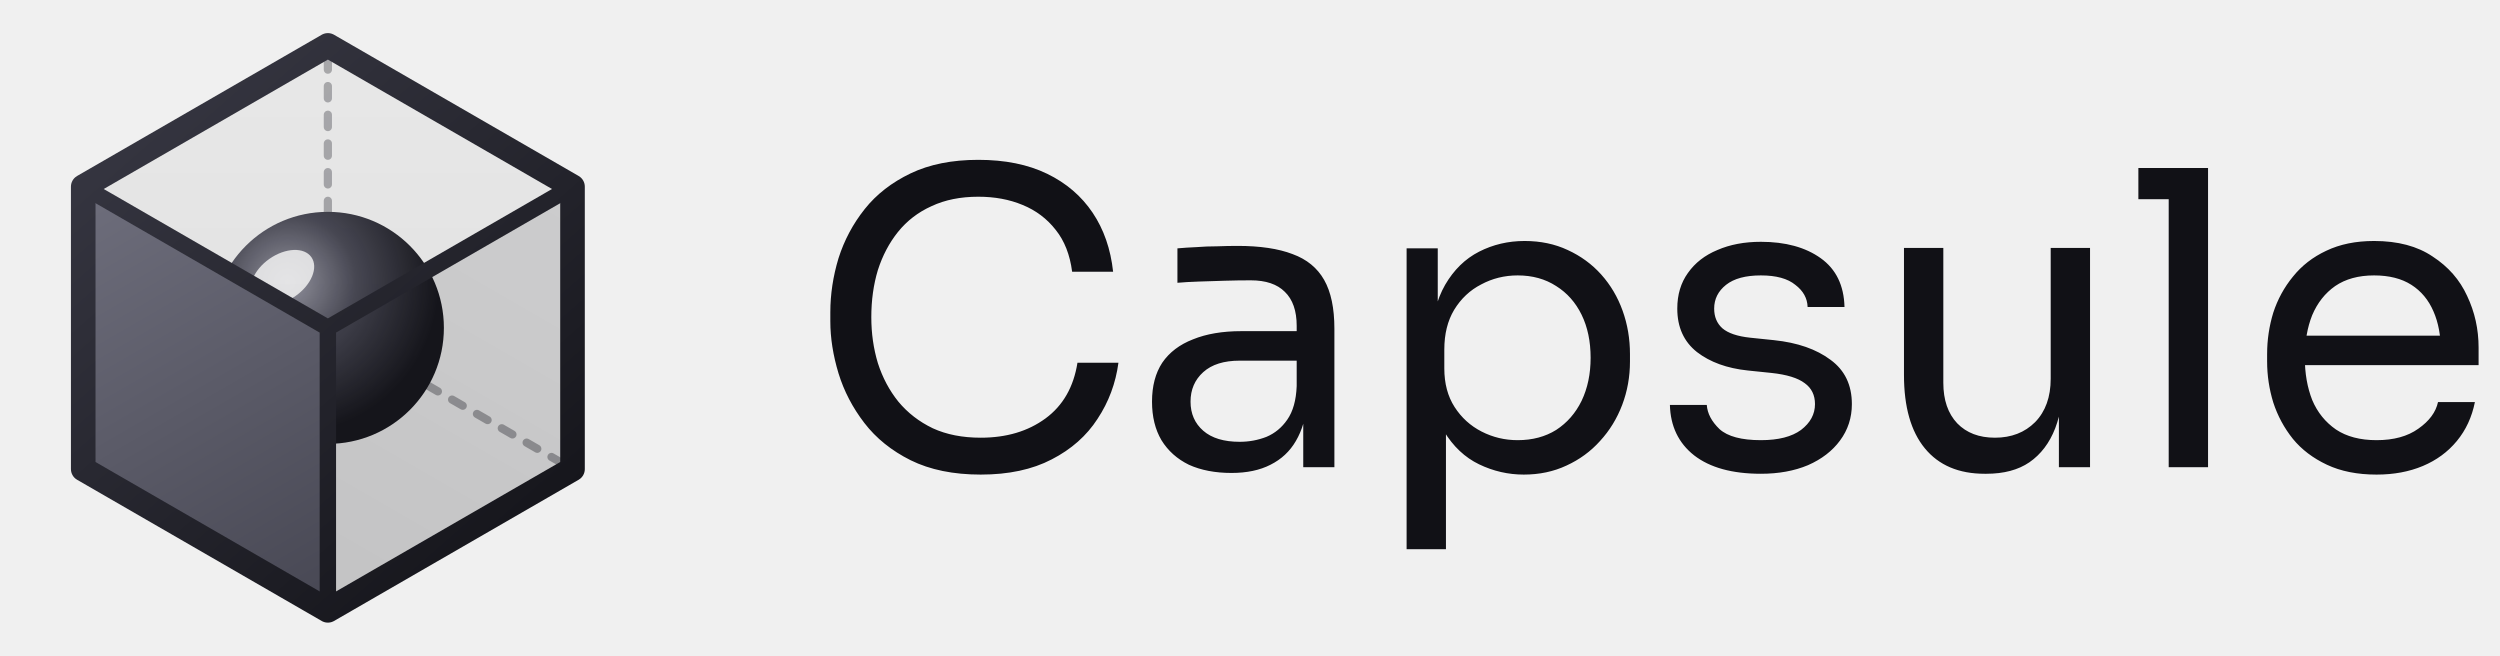
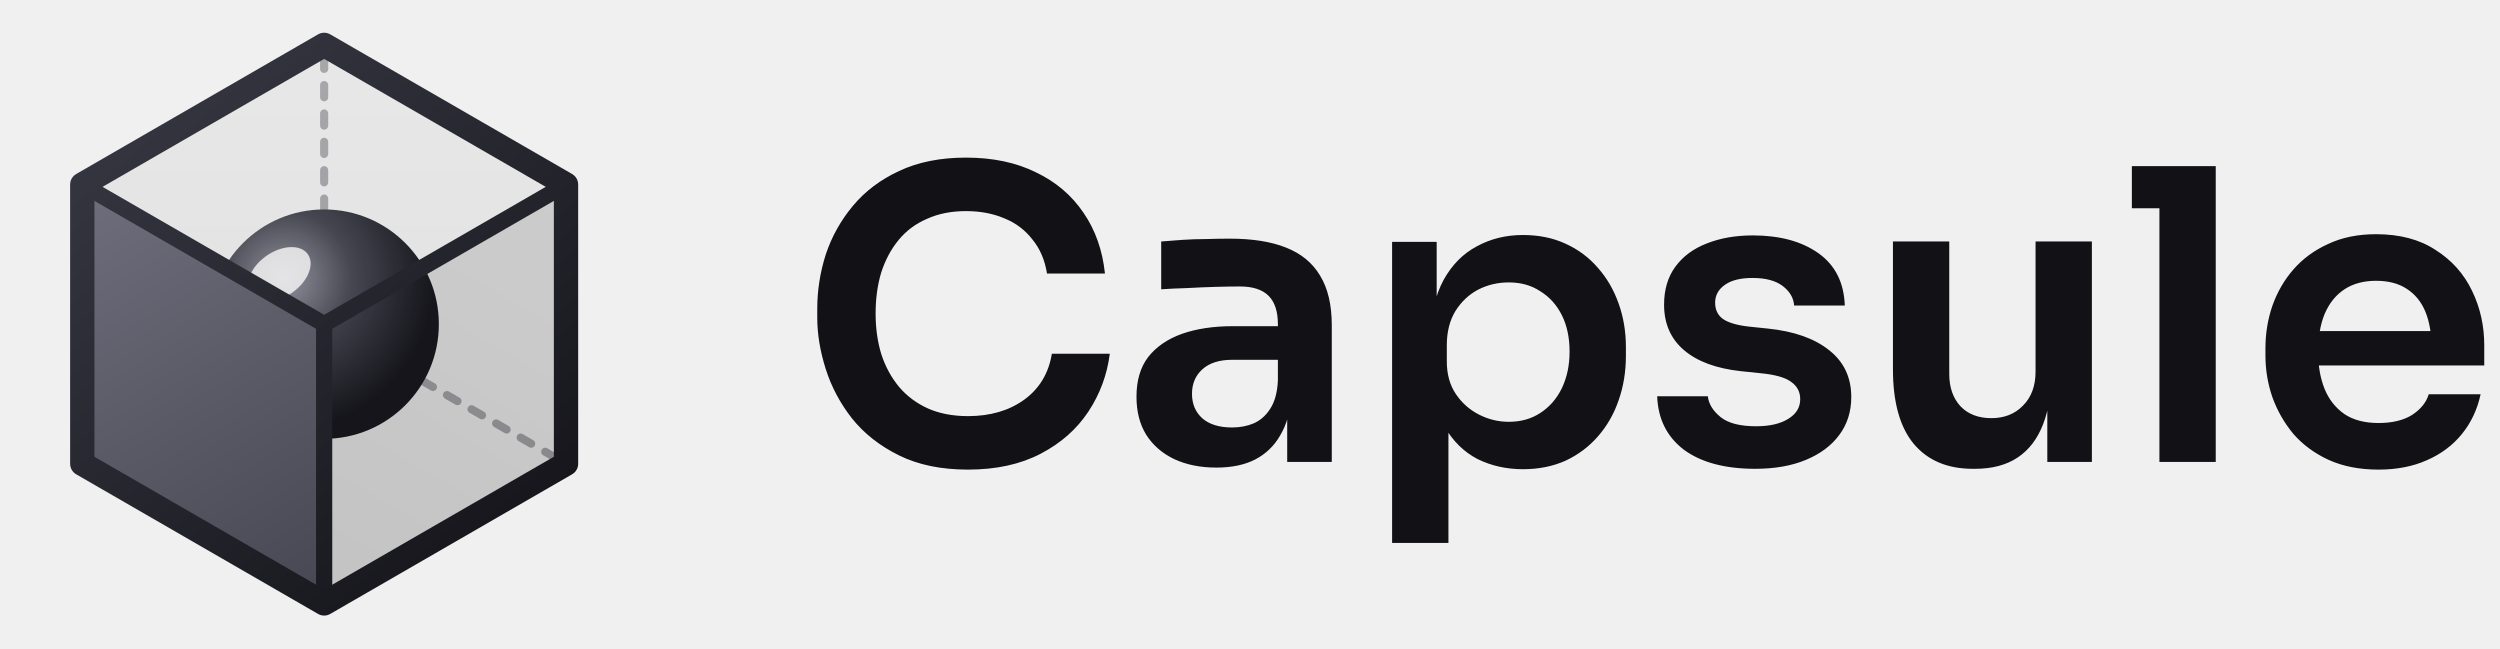
- <svg xmlns="http://www.w3.org/2000/svg" width="610" height="160" viewBox="0 0 610 160" fill="none">
+ <svg xmlns="http://www.w3.org/2000/svg" width="617" height="160" viewBox="0 0 617 160" fill="none">
  <path d="M80 80V11.077M80 80L20.308 114.462M80 80L139.692 114.462" stroke="url(#paint0_linear_346_788)" stroke-opacity="0.35" stroke-width="2" stroke-linecap="round" stroke-dasharray="3 4" />
  <path d="M80 108.308C95.634 108.308 108.308 95.634 108.308 80C108.308 64.366 95.634 51.692 80 51.692C64.366 51.692 51.692 64.366 51.692 80C51.692 95.634 64.366 108.308 80 108.308Z" fill="url(#paint1_radial_346_788)" />
  <path d="M72.1 72.229C75.998 69.5 77.735 65.256 75.98 62.75C74.226 60.245 69.644 60.426 65.746 63.155C61.849 65.884 60.111 70.128 61.866 72.633C63.62 75.139 68.202 74.958 72.1 72.229Z" fill="white" fill-opacity="0.85" />
  <path d="M80 11.077L139.692 45.539L80 80L20.308 45.539L80 11.077Z" fill="url(#paint2_linear_346_788)" />
  <path d="M20.308 45.538L80 80V148.923L20.308 114.461V45.538Z" fill="url(#paint3_linear_346_788)" />
  <path d="M139.692 45.538L80 80V148.923L139.692 114.461V45.538Z" fill="url(#paint4_linear_346_788)" />
  <path d="M80 11.077L139.692 45.539V114.462L80 148.923L20.308 114.462V45.539L80 11.077Z" stroke="url(#paint5_linear_346_788)" stroke-width="6" stroke-linejoin="round" />
  <path d="M20.308 45.538L80 80M80 80L139.692 45.538M80 80V148.923" stroke="url(#paint6_linear_346_788)" stroke-width="4" stroke-linecap="round" stroke-linejoin="round" />
-   <path d="M239.3 115.8C232.633 115.8 226.933 114.633 222.2 112.3C217.533 109.967 213.767 106.933 210.9 103.2C208.033 99.467 205.933 95.433 204.6 91.1C203.267 86.7 202.6 82.467 202.6 78.4V76.2C202.6 71.8 203.267 67.4 204.6 63C206 58.6 208.133 54.6 211 51C213.867 47.4 217.6 44.5 222.2 42.3C226.8 40.1 232.3 39 238.7 39C245.233 39 250.833 40.133 255.5 42.4C260.167 44.667 263.867 47.833 266.6 51.9C269.333 55.967 271 60.767 271.6 66.3H261.6C261.067 62.167 259.733 58.767 257.6 56.1C255.467 53.367 252.767 51.333 249.5 50C246.3 48.667 242.7 48 238.7 48C234.367 48 230.567 48.767 227.3 50.3C224.033 51.767 221.3 53.867 219.1 56.6C216.967 59.267 215.333 62.367 214.2 65.9C213.133 69.433 212.6 73.267 212.6 77.4C212.6 81.333 213.133 85.067 214.2 88.6C215.333 92.133 217 95.267 219.2 98C221.467 100.733 224.267 102.9 227.6 104.5C230.933 106.033 234.833 106.8 239.3 106.8C245.567 106.8 250.833 105.233 255.1 102.1C259.367 98.967 261.967 94.433 262.9 88.5H272.9C272.233 93.5 270.533 98.067 267.8 102.2C265.133 106.333 261.4 109.633 256.6 112.1C251.867 114.567 246.1 115.8 239.3 115.8ZM317.992 114V98H316.392V79.5C316.392 75.833 315.426 73.067 313.492 71.2C311.626 69.333 308.859 68.4 305.192 68.4C303.126 68.4 300.992 68.433 298.792 68.5C296.592 68.567 294.492 68.633 292.492 68.7C290.492 68.767 288.759 68.867 287.292 69V60.6C288.759 60.467 290.292 60.367 291.892 60.3C293.559 60.167 295.259 60.1 296.992 60.1C298.726 60.033 300.392 60 301.992 60C307.459 60 311.926 60.667 315.392 62C318.859 63.267 321.426 65.367 323.092 68.3C324.759 71.233 325.592 75.2 325.592 80.2V114H317.992ZM300.492 115.4C296.492 115.4 293.026 114.733 290.092 113.4C287.226 112 284.992 110 283.392 107.4C281.859 104.8 281.092 101.667 281.092 98C281.092 94.2 281.926 91.033 283.592 88.5C285.326 85.967 287.826 84.067 291.092 82.8C294.359 81.467 298.292 80.8 302.892 80.8H317.392V88H302.492C298.626 88 295.659 88.933 293.592 90.8C291.526 92.667 290.492 95.067 290.492 98C290.492 100.933 291.526 103.3 293.592 105.1C295.659 106.9 298.626 107.8 302.492 107.8C304.759 107.8 306.926 107.4 308.992 106.6C311.059 105.733 312.759 104.333 314.092 102.4C315.492 100.4 316.259 97.667 316.392 94.2L318.992 98C318.659 101.8 317.726 105 316.192 107.6C314.726 110.133 312.659 112.067 309.992 113.4C307.392 114.733 304.226 115.4 300.492 115.4ZM343.212 134V60.6H350.812V83.7L349.012 83.5C349.345 77.767 350.545 73.1 352.612 69.5C354.745 65.833 357.512 63.133 360.912 61.4C364.312 59.667 368.012 58.8 372.012 58.8C375.878 58.8 379.378 59.533 382.512 61C385.712 62.467 388.445 64.467 390.712 67C392.978 69.533 394.712 72.467 395.912 75.8C397.112 79.133 397.712 82.667 397.712 86.4V88.2C397.712 91.933 397.078 95.467 395.812 98.8C394.545 102.133 392.745 105.067 390.412 107.6C388.145 110.133 385.412 112.133 382.212 113.6C379.078 115.067 375.612 115.8 371.812 115.8C368.012 115.8 364.378 114.967 360.912 113.3C357.445 111.633 354.578 108.933 352.312 105.2C350.045 101.467 348.745 96.567 348.412 90.5L352.812 98.5V134H343.212ZM370.312 107.4C373.912 107.4 377.045 106.567 379.712 104.9C382.378 103.167 384.445 100.8 385.912 97.8C387.378 94.733 388.112 91.233 388.112 87.3C388.112 83.3 387.378 79.8 385.912 76.8C384.445 73.8 382.378 71.467 379.712 69.8C377.045 68.067 373.912 67.2 370.312 67.2C367.112 67.2 364.145 67.933 361.412 69.4C358.678 70.8 356.478 72.867 354.812 75.6C353.212 78.267 352.412 81.5 352.412 85.3V89.9C352.412 93.567 353.245 96.7 354.912 99.3C356.578 101.9 358.778 103.9 361.512 105.3C364.245 106.7 367.178 107.4 370.312 107.4ZM429.657 115.6C422.657 115.6 417.224 114.1 413.357 111.1C409.557 108.1 407.59 104 407.457 98.8H416.457C416.59 100.867 417.624 102.833 419.557 104.7C421.557 106.5 424.924 107.4 429.657 107.4C433.924 107.4 437.19 106.567 439.457 104.9C441.724 103.167 442.857 101.067 442.857 98.6C442.857 96.4 442.024 94.7 440.357 93.5C438.69 92.233 435.99 91.4 432.257 91L426.457 90.4C421.39 89.867 417.257 88.367 414.057 85.9C410.857 83.367 409.257 79.833 409.257 75.3C409.257 71.9 410.124 69 411.857 66.6C413.59 64.133 415.99 62.267 419.057 61C422.124 59.667 425.657 59 429.657 59C435.657 59 440.524 60.333 444.257 63C447.99 65.667 449.924 69.633 450.057 74.9H441.057C440.99 72.767 439.99 70.967 438.057 69.5C436.19 67.967 433.39 67.2 429.657 67.2C425.924 67.2 423.09 67.967 421.157 69.5C419.224 71.033 418.257 72.967 418.257 75.3C418.257 77.3 418.924 78.9 420.257 80.1C421.657 81.3 423.924 82.067 427.057 82.4L432.857 83C438.59 83.6 443.19 85.2 446.657 87.8C450.124 90.333 451.857 93.933 451.857 98.6C451.857 101.933 450.89 104.9 448.957 107.5C447.09 110.033 444.49 112.033 441.157 113.5C437.824 114.9 433.99 115.6 429.657 115.6ZM484.27 115.6C477.937 115.6 473.07 113.533 469.67 109.4C466.27 105.267 464.57 99.3 464.57 91.5V60.5H474.17V93.4C474.17 97.6 475.304 100.9 477.57 103.3C479.837 105.633 482.904 106.8 486.77 106.8C490.77 106.8 494.037 105.533 496.57 103C499.104 100.4 500.37 96.867 500.37 92.4V60.5H509.97V114H502.37V91.1H503.57C503.57 96.367 502.87 100.833 501.47 104.5C500.07 108.1 497.97 110.867 495.17 112.8C492.437 114.667 488.937 115.6 484.67 115.6H484.27ZM529.163 114V41H538.763V114H529.163ZM521.763 48.6V41H538.763V48.6H521.763ZM579.877 115.8C575.21 115.8 571.177 115 567.777 113.4C564.377 111.8 561.61 109.7 559.477 107.1C557.343 104.433 555.743 101.467 554.677 98.2C553.677 94.933 553.177 91.6 553.177 88.2V86.4C553.177 82.933 553.677 79.567 554.677 76.3C555.743 73.033 557.343 70.1 559.477 67.5C561.61 64.833 564.31 62.733 567.577 61.2C570.91 59.6 574.81 58.8 579.277 58.8C585.077 58.8 589.843 60.067 593.577 62.6C597.377 65.067 600.177 68.267 601.977 72.2C603.843 76.133 604.777 80.333 604.777 84.8V89.1H557.377V81.9H597.777L595.577 85.8C595.577 82 594.977 78.733 593.777 76C592.577 73.2 590.777 71.033 588.377 69.5C585.977 67.967 582.943 67.2 579.277 67.2C575.477 67.2 572.31 68.067 569.777 69.8C567.31 71.533 565.443 73.9 564.177 76.9C562.977 79.9 562.377 83.367 562.377 87.3C562.377 91.1 562.977 94.533 564.177 97.6C565.443 100.6 567.377 103 569.977 104.8C572.577 106.533 575.877 107.4 579.877 107.4C584.077 107.4 587.477 106.467 590.077 104.6C592.743 102.733 594.343 100.567 594.877 98.1H603.877C603.143 101.767 601.677 104.933 599.477 107.6C597.277 110.267 594.51 112.3 591.177 113.7C587.843 115.1 584.077 115.8 579.877 115.8Z" fill="#111116" />
+   <path d="M238.9 115.9C232.3 115.9 226.633 114.733 221.9 112.4C217.167 110.067 213.3 107.033 210.3 103.3C207.367 99.567 205.2 95.5 203.8 91.1C202.4 86.7 201.7 82.467 201.7 78.4V76.2C201.7 71.667 202.4 67.2 203.8 62.8C205.267 58.4 207.5 54.4 210.5 50.8C213.5 47.2 217.3 44.333 221.9 42.2C226.567 40 232.067 38.9 238.4 38.9C245 38.9 250.733 40.1 255.6 42.5C260.533 44.833 264.467 48.167 267.4 52.5C270.333 56.767 272.1 61.767 272.7 67.5H258.4C257.867 64.167 256.667 61.367 254.8 59.1C253 56.767 250.7 55.033 247.9 53.9C245.1 52.7 241.933 52.1 238.4 52.1C234.8 52.1 231.6 52.733 228.8 54C226 55.2 223.667 56.933 221.8 59.2C219.933 61.467 218.5 64.133 217.5 67.2C216.567 70.267 216.1 73.667 216.1 77.4C216.1 81 216.567 84.333 217.5 87.4C218.5 90.467 219.967 93.167 221.9 95.5C223.833 97.767 226.2 99.533 229 100.8C231.867 102.067 235.167 102.7 238.9 102.7C244.367 102.7 248.967 101.367 252.7 98.7C256.5 95.967 258.8 92.167 259.6 87.3H273.9C273.233 92.5 271.467 97.267 268.6 101.6C265.733 105.933 261.8 109.4 256.8 112C251.8 114.6 245.833 115.9 238.9 115.9ZM317.683 114V97.9H315.383V80C315.383 76.867 314.616 74.533 313.083 73C311.549 71.467 309.183 70.7 305.983 70.7C304.316 70.7 302.316 70.733 299.983 70.8C297.649 70.867 295.283 70.967 292.883 71.1C290.549 71.167 288.449 71.267 286.583 71.4V59.6C288.116 59.467 289.849 59.333 291.783 59.2C293.716 59.067 295.683 59 297.683 59C299.749 58.933 301.683 58.9 303.483 58.9C309.083 58.9 313.716 59.633 317.383 61.1C321.116 62.567 323.916 64.867 325.783 68C327.716 71.133 328.683 75.233 328.683 80.3V114H317.683ZM300.183 115.4C296.249 115.4 292.783 114.7 289.783 113.3C286.849 111.9 284.549 109.9 282.883 107.3C281.283 104.7 280.483 101.567 280.483 97.9C280.483 93.9 281.449 90.633 283.383 88.1C285.383 85.567 288.149 83.667 291.683 82.4C295.283 81.133 299.483 80.5 304.283 80.5H316.883V88.8H304.083C300.883 88.8 298.416 89.6 296.683 91.2C295.016 92.733 294.183 94.733 294.183 97.2C294.183 99.667 295.016 101.667 296.683 103.2C298.416 104.733 300.883 105.5 304.083 105.5C306.016 105.5 307.783 105.167 309.383 104.5C311.049 103.767 312.416 102.567 313.483 100.9C314.616 99.167 315.249 96.833 315.383 93.9L318.783 97.8C318.449 101.6 317.516 104.8 315.983 107.4C314.516 110 312.449 112 309.783 113.4C307.183 114.733 303.983 115.4 300.183 115.4ZM343.572 134V59.7H354.572V83.1L352.872 83C353.139 77.467 354.272 72.833 356.272 69.1C358.339 65.367 361.072 62.6 364.472 60.8C367.872 58.933 371.672 58 375.872 58C379.739 58 383.205 58.7 386.272 60.1C389.405 61.5 392.072 63.467 394.272 66C396.539 68.533 398.272 71.5 399.472 74.9C400.672 78.233 401.272 81.833 401.272 85.7V87.8C401.272 91.733 400.672 95.4 399.472 98.8C398.339 102.133 396.639 105.1 394.372 107.7C392.172 110.233 389.505 112.233 386.372 113.7C383.239 115.1 379.739 115.8 375.872 115.8C371.805 115.8 368.072 114.967 364.672 113.3C361.339 111.567 358.639 108.933 356.572 105.4C354.505 101.8 353.339 97.167 353.072 91.5L357.472 98.2V134H343.572ZM372.372 104.1C375.372 104.1 377.972 103.367 380.172 101.9C382.439 100.433 384.205 98.4 385.472 95.8C386.739 93.133 387.372 90.133 387.372 86.8C387.372 83.333 386.739 80.333 385.472 77.8C384.205 75.267 382.439 73.3 380.172 71.9C377.972 70.433 375.372 69.7 372.372 69.7C369.639 69.7 367.105 70.3 364.772 71.5C362.505 72.7 360.639 74.467 359.172 76.8C357.772 79.133 357.072 81.933 357.072 85.2V89.2C357.072 92.333 357.805 95 359.272 97.2C360.739 99.4 362.639 101.1 364.972 102.3C367.305 103.5 369.772 104.1 372.372 104.1ZM433.194 115.7C425.727 115.7 419.86 114.133 415.594 111C411.394 107.8 409.194 103.4 408.994 97.8H421.494C421.694 99.667 422.727 101.367 424.594 102.9C426.46 104.433 429.394 105.2 433.394 105.2C436.727 105.2 439.36 104.6 441.294 103.4C443.294 102.2 444.294 100.567 444.294 98.5C444.294 96.7 443.527 95.267 441.994 94.2C440.527 93.133 437.994 92.433 434.394 92.1L429.594 91.6C423.527 90.933 418.86 89.2 415.594 86.4C412.327 83.6 410.694 79.867 410.694 75.2C410.694 71.467 411.627 68.333 413.494 65.8C415.36 63.267 417.927 61.367 421.194 60.1C424.527 58.767 428.327 58.1 432.594 58.1C439.26 58.1 444.66 59.567 448.794 62.5C452.927 65.433 455.094 69.733 455.294 75.4H442.794C442.66 73.533 441.727 71.933 439.994 70.6C438.26 69.267 435.76 68.6 432.494 68.6C429.56 68.6 427.294 69.167 425.694 70.3C424.094 71.433 423.294 72.9 423.294 74.7C423.294 76.433 423.927 77.767 425.194 78.7C426.527 79.633 428.66 80.267 431.594 80.6L436.394 81.1C442.794 81.767 447.794 83.533 451.394 86.4C455.06 89.267 456.894 93.133 456.894 98C456.894 101.6 455.894 104.733 453.894 107.4C451.96 110 449.227 112.033 445.694 113.5C442.16 114.967 437.994 115.7 433.194 115.7ZM486.877 115.7C480.61 115.7 475.743 113.633 472.277 109.5C468.877 105.367 467.177 99.233 467.177 91.1V59.6H481.077V92.3C481.077 95.633 482.01 98.3 483.877 100.3C485.743 102.233 488.277 103.2 491.477 103.2C494.677 103.2 497.277 102.167 499.277 100.1C501.343 98.033 502.377 95.233 502.377 91.7V59.6H516.277V114H505.277V90.9H506.377C506.377 96.367 505.677 100.933 504.277 104.6C502.877 108.267 500.777 111.033 497.977 112.9C495.177 114.767 491.677 115.7 487.477 115.7H486.877ZM532.944 114V41H546.844V114H532.944ZM526.144 51.4V41H546.844V51.4H526.144ZM587.013 115.9C582.346 115.9 578.246 115.1 574.713 113.5C571.246 111.9 568.346 109.767 566.013 107.1C563.746 104.367 562.013 101.333 560.813 98C559.679 94.667 559.113 91.267 559.113 87.8V85.9C559.113 82.3 559.679 78.833 560.813 75.5C562.013 72.1 563.746 69.1 566.013 66.5C568.346 63.833 571.213 61.733 574.613 60.2C578.013 58.6 581.946 57.8 586.413 57.8C592.279 57.8 597.179 59.1 601.113 61.7C605.113 64.233 608.113 67.6 610.113 71.8C612.113 75.933 613.113 80.4 613.113 85.2V90.2H565.013V81.7H604.413L600.113 85.9C600.113 82.433 599.613 79.467 598.613 77C597.613 74.533 596.079 72.633 594.013 71.3C592.013 69.967 589.479 69.3 586.413 69.3C583.346 69.3 580.746 70 578.613 71.4C576.479 72.8 574.846 74.833 573.713 77.5C572.646 80.1 572.113 83.233 572.113 86.9C572.113 90.3 572.646 93.333 573.713 96C574.779 98.6 576.413 100.667 578.613 102.2C580.813 103.667 583.613 104.4 587.013 104.4C590.413 104.4 593.179 103.733 595.313 102.4C597.446 101 598.813 99.3 599.413 97.3H612.213C611.413 101.033 609.879 104.3 607.612 107.1C605.346 109.9 602.446 112.067 598.913 113.6C595.446 115.133 591.479 115.9 587.013 115.9Z" fill="#111116" />
  <defs>
    <linearGradient id="paint0_linear_346_788" x1="19.692" y1="11.077" x2="140.308" y2="148.923" gradientUnits="userSpaceOnUse">
      <stop stop-color="#3A3A46" />
      <stop offset="1" stop-color="#111116" />
    </linearGradient>
    <radialGradient id="paint1_radial_346_788" cx="0" cy="0" r="1" gradientUnits="userSpaceOnUse" gradientTransform="translate(70.1538 68.9232) scale(36.9231)">
      <stop stop-color="#9A9AA6" />
      <stop offset="0.45" stop-color="#4A4A56" />
      <stop offset="1" stop-color="#16161C" />
    </radialGradient>
    <linearGradient id="paint2_linear_346_788" x1="80" y1="11.077" x2="80" y2="80" gradientUnits="userSpaceOnUse">
      <stop stop-color="#111116" stop-opacity="0.04" />
      <stop offset="1" stop-color="#111116" stop-opacity="0.06" />
    </linearGradient>
    <linearGradient id="paint3_linear_346_788" x1="20.308" y1="45.538" x2="80" y2="148.923" gradientUnits="userSpaceOnUse">
      <stop stop-color="#6E6E7C" />
      <stop offset="1" stop-color="#474753" />
    </linearGradient>
    <linearGradient id="paint4_linear_346_788" x1="139.692" y1="45.538" x2="80" y2="148.923" gradientUnits="userSpaceOnUse">
      <stop stop-color="#111116" stop-opacity="0.16" />
      <stop offset="1" stop-color="#111116" stop-opacity="0.2" />
    </linearGradient>
    <linearGradient id="paint5_linear_346_788" x1="19.692" y1="11.077" x2="140.308" y2="148.923" gradientUnits="userSpaceOnUse">
      <stop stop-color="#3A3A46" />
      <stop offset="1" stop-color="#111116" />
    </linearGradient>
    <linearGradient id="paint6_linear_346_788" x1="19.692" y1="11.076" x2="140.308" y2="148.923" gradientUnits="userSpaceOnUse">
      <stop stop-color="#3A3A46" />
      <stop offset="1" stop-color="#111116" />
    </linearGradient>
  </defs>
</svg>
